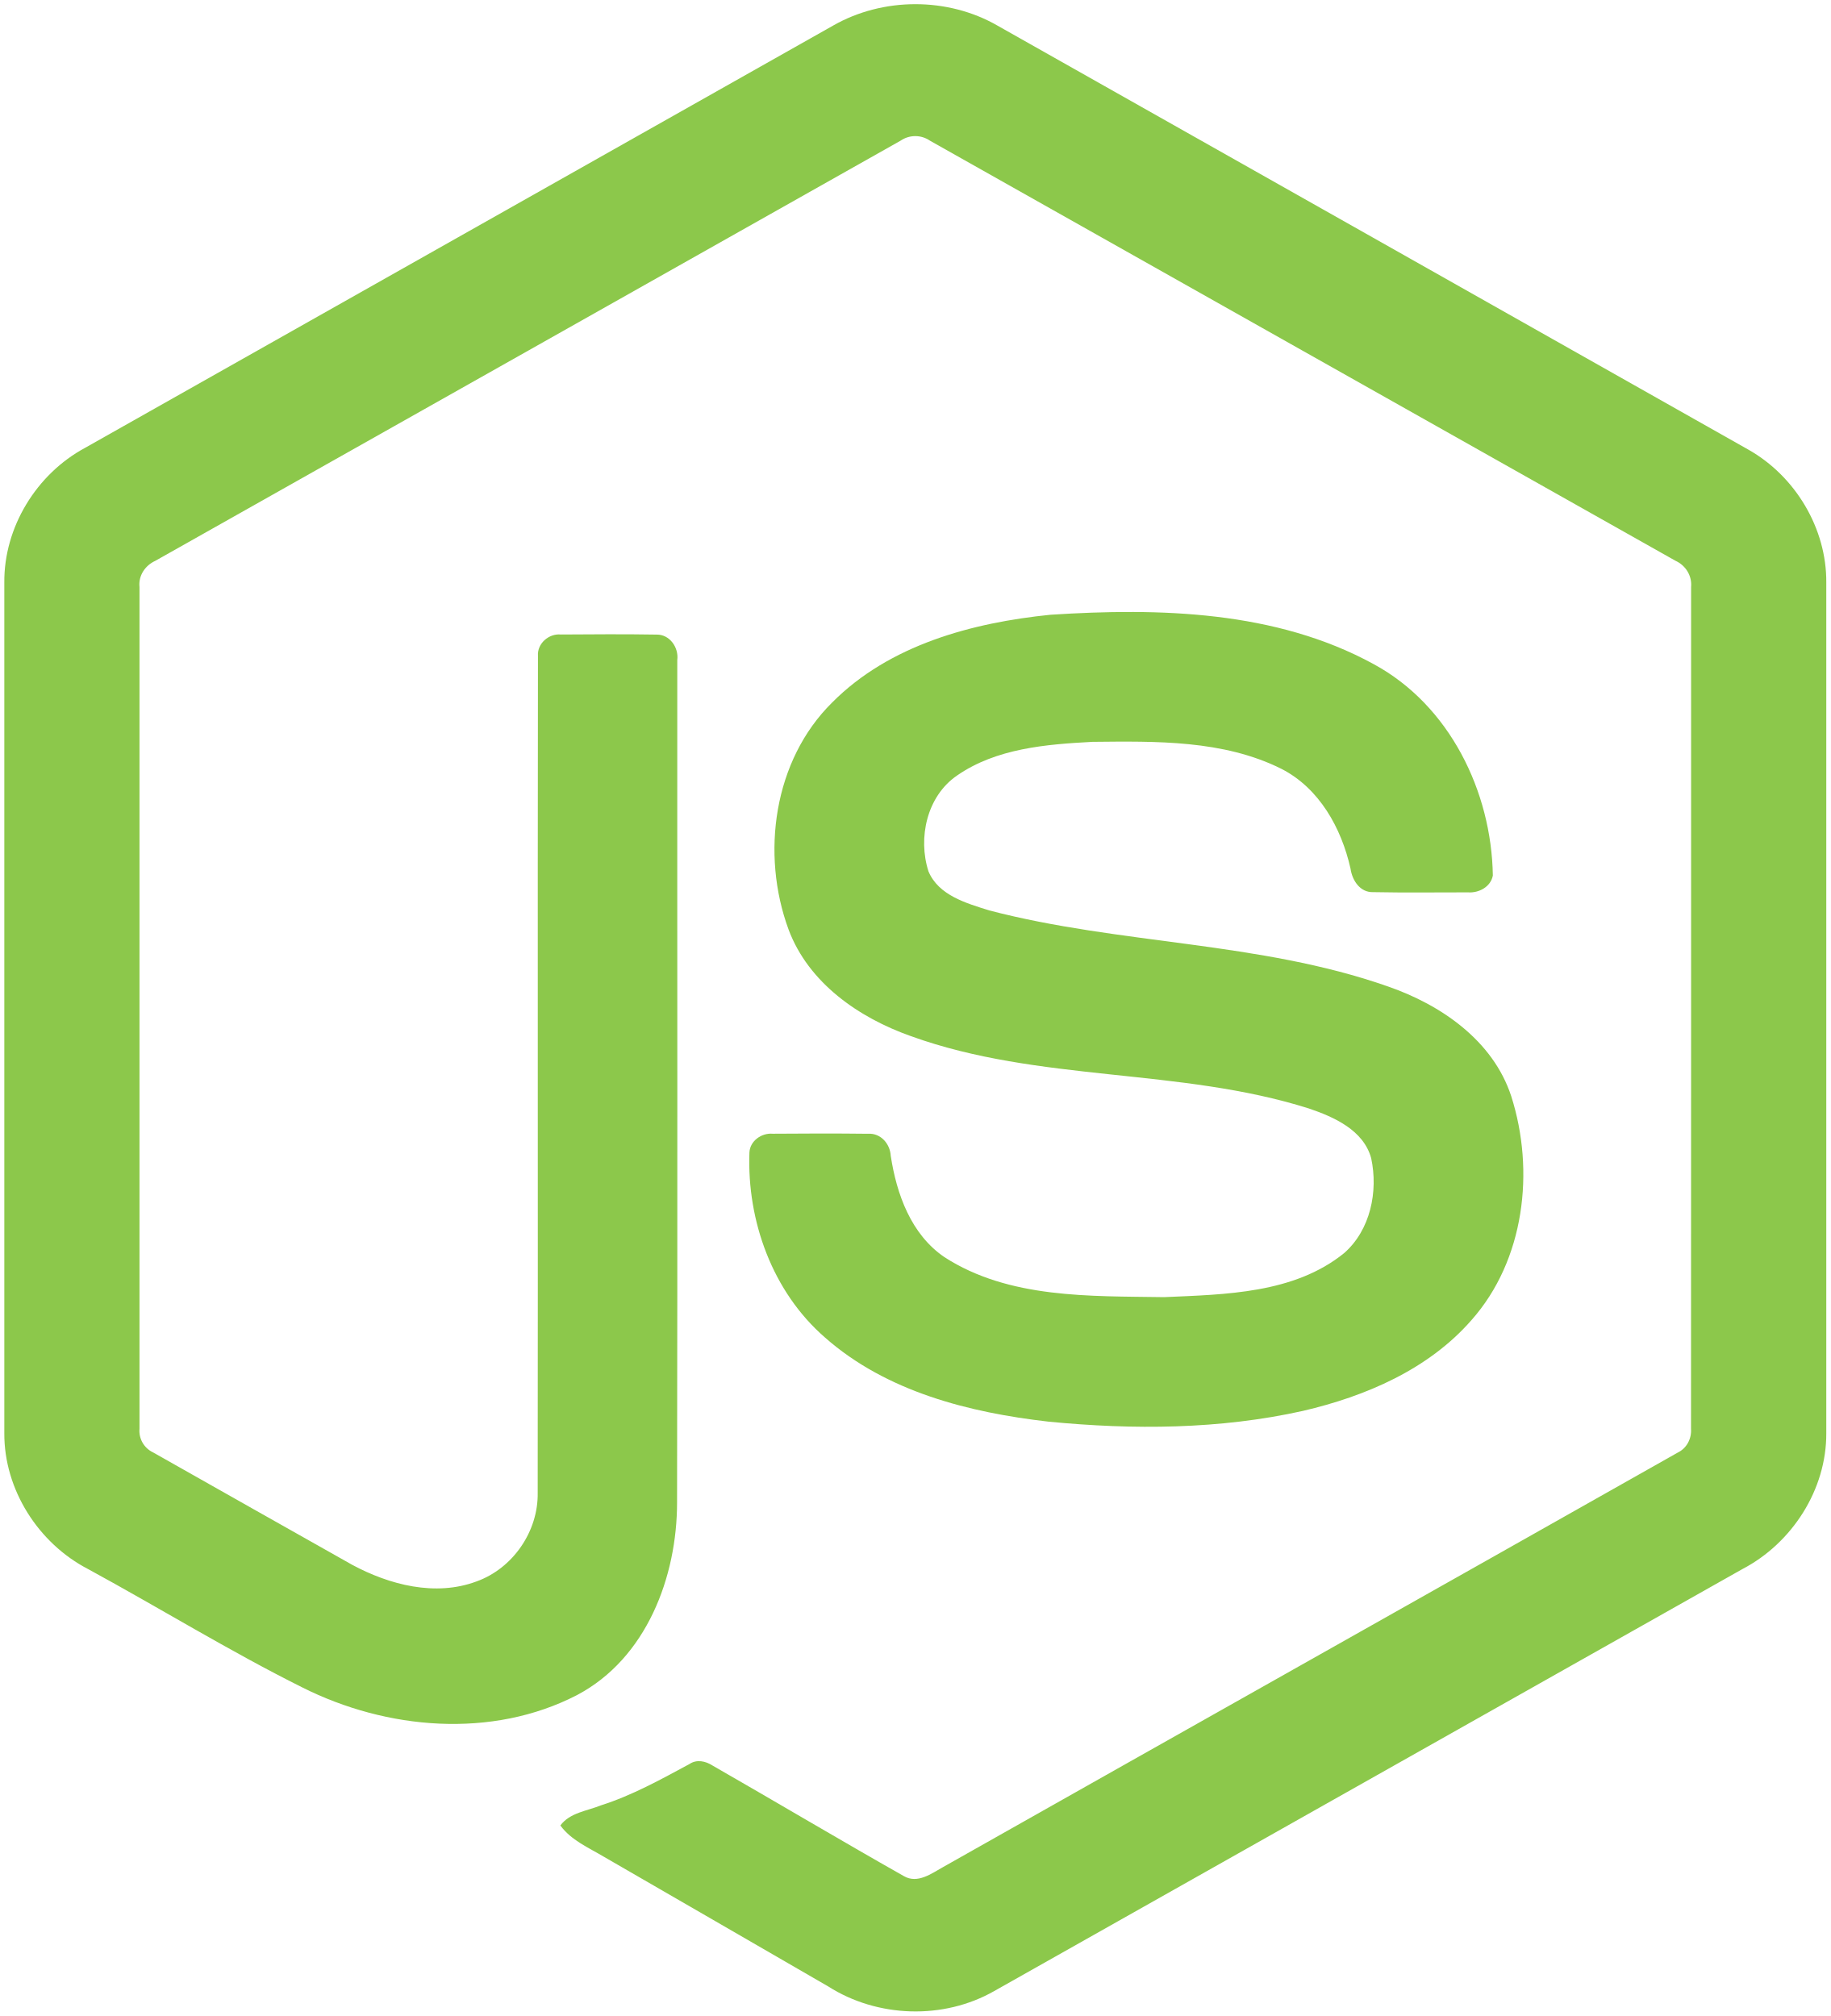
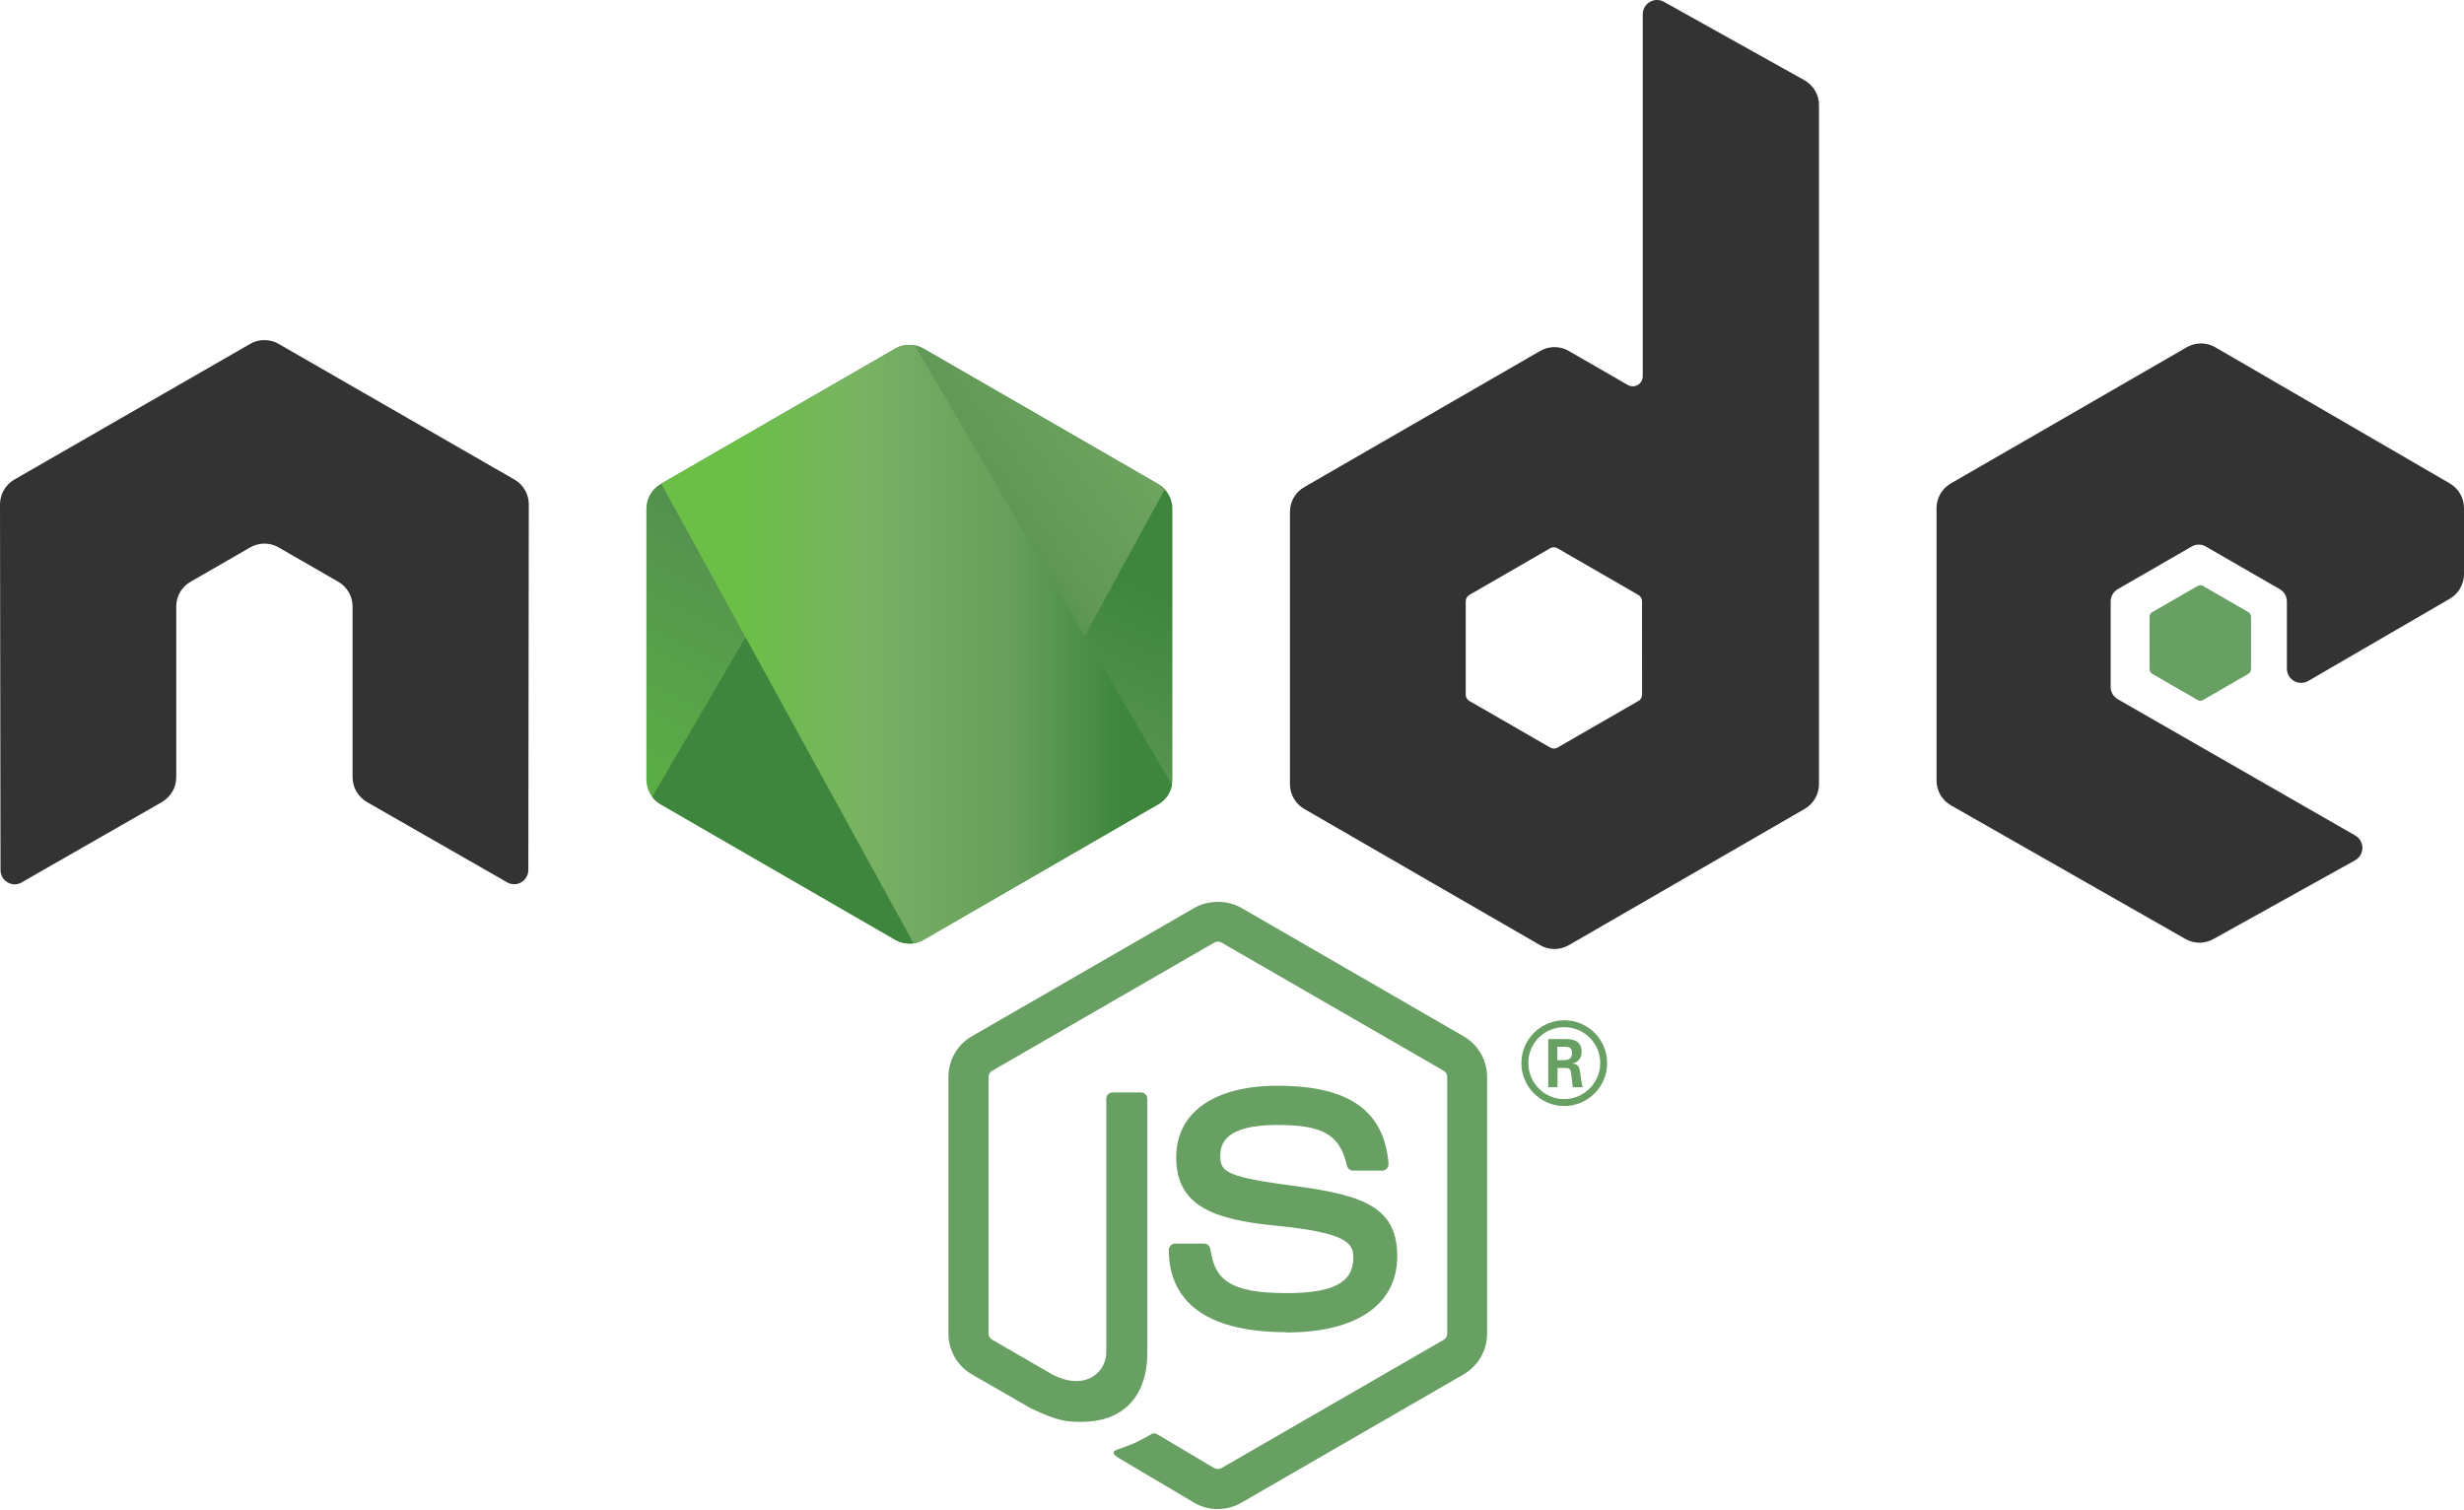
- <svg xmlns="http://www.w3.org/2000/svg" width="2270" height="2500" viewBox="0 0 256 282" preserveAspectRatio="xMinYMin meet">
-   <g fill="#8CC84B">
-     <path d="M116.504 3.58c6.962-3.985 16.03-4.003 22.986 0 34.995 19.774 70.001 39.517 104.99 59.303 6.581 3.707 10.983 11.031 10.916 18.614v118.968c.049 7.897-4.788 15.396-11.731 19.019-34.88 19.665-69.742 39.354-104.616 59.019-7.106 4.063-16.356 3.75-23.24-.646-10.457-6.062-20.932-12.094-31.39-18.15-2.137-1.274-4.546-2.288-6.055-4.36 1.334-1.798 3.719-2.022 5.657-2.807 4.365-1.388 8.374-3.616 12.384-5.778 1.014-.694 2.252-.428 3.224.193 8.942 5.127 17.805 10.403 26.777 15.481 1.914 1.105 3.852-.362 5.488-1.274 34.228-19.345 68.498-38.617 102.72-57.968 1.268-.61 1.969-1.956 1.866-3.345.024-39.245.006-78.497.012-117.742.145-1.576-.767-3.025-2.192-3.67-34.759-19.575-69.5-39.18-104.253-58.76a3.621 3.621 0 0 0-4.094-.006C91.2 39.257 56.465 58.88 21.712 78.454c-1.42.646-2.373 2.071-2.204 3.653.006 39.245 0 78.497 0 117.748a3.329 3.329 0 0 0 1.89 3.303c9.274 5.259 18.56 10.481 27.84 15.722 5.228 2.814 11.647 4.486 17.407 2.33 5.083-1.823 8.646-7.01 8.549-12.407.048-39.016-.024-78.038.036-117.048-.127-1.732 1.516-3.163 3.2-3 4.456-.03 8.918-.06 13.374.012 1.86-.042 3.14 1.823 2.91 3.568-.018 39.263.048 78.527-.03 117.79.012 10.464-4.287 21.85-13.966 26.97-11.924 6.177-26.662 4.867-38.442-1.056-10.198-5.09-19.93-11.097-29.947-16.55C5.368 215.886.555 208.357.604 200.466V81.497c-.073-7.74 4.504-15.197 11.29-18.85C46.768 42.966 81.636 23.27 116.504 3.58z" />
-     <path d="M146.928 85.99c15.21-.979 31.493-.58 45.18 6.913 10.597 5.742 16.472 17.793 16.659 29.566-.296 1.588-1.956 2.464-3.472 2.355-4.413-.006-8.827.06-13.24-.03-1.872.072-2.96-1.654-3.195-3.309-1.268-5.633-4.34-11.212-9.642-13.929-8.139-4.075-17.576-3.87-26.451-3.785-6.479.344-13.446.905-18.935 4.715-4.214 2.886-5.494 8.712-3.99 13.404 1.418 3.369 5.307 4.456 8.489 5.458 18.33 4.794 37.754 4.317 55.734 10.626 7.444 2.572 14.726 7.572 17.274 15.366 3.333 10.446 1.872 22.932-5.56 31.318-6.027 6.901-14.805 10.657-23.56 12.697-11.647 2.597-23.734 2.663-35.562 1.51-11.122-1.268-22.696-4.19-31.282-11.768-7.342-6.375-10.928-16.308-10.572-25.895.085-1.619 1.697-2.748 3.248-2.615 4.444-.036 8.888-.048 13.332.006 1.775-.127 3.091 1.407 3.182 3.08.82 5.367 2.837 11 7.517 14.182 9.032 5.827 20.365 5.428 30.707 5.591 8.568-.38 18.186-.495 25.178-6.158 3.689-3.23 4.782-8.634 3.785-13.283-1.08-3.925-5.186-5.754-8.712-6.95-18.095-5.724-37.736-3.647-55.656-10.12-7.275-2.571-14.31-7.432-17.105-14.906-3.9-10.578-2.113-23.662 6.098-31.765 8.006-8.06 19.563-11.164 30.551-12.275z" />
+ <svg xmlns="http://www.w3.org/2000/svg" width="589.827" height="361.238" version="1.2" viewBox="0 0 442.37 270.929">
+   <defs>
+     <clipPath id="a">
+       <path d="M239.03 226.605l-42.13 24.317c-1.578.91-2.546 2.59-2.546 4.406v48.668c0 1.817.968 3.496 2.546 4.406l42.133 24.336c1.575.907 3.517.907 5.09 0l42.126-24.336c1.57-.91 2.54-2.59 2.54-4.406v-48.668c0-1.816-.97-3.496-2.55-4.406l-42.12-24.317c-.79-.453-1.67-.68-2.55-.68-.88 0-1.76.227-2.55.68" />
+     </clipPath>
+     <linearGradient id="b" x1="-.348" x2="1.251" gradientTransform="rotate(116.114 53.1 202.97) scale(86.48)" gradientUnits="userSpaceOnUse">
+       <stop offset=".3" stop-color="#3E863D" />
+       <stop offset=".5" stop-color="#55934F" />
+       <stop offset=".8" stop-color="#5AAD45" />
+     </linearGradient>
+     <clipPath id="c">
+       <path d="M195.398 307.086c.403.523.907.976 1.5 1.316l36.14 20.875 6.02 3.46c.9.52 1.926.74 2.934.665.336-.027.672-.09 1-.183l44.434-81.36c-.34-.37-.738-.68-1.184-.94l-27.586-15.93-14.582-8.39c-.414-.24-.863-.41-1.32-.53zm0 0" />
+     </clipPath>
+     <linearGradient id="d" x1="-.456" x2=".582" gradientTransform="rotate(-36.46 550.846 -214.337) scale(132.798)" gradientUnits="userSpaceOnUse">
+       <stop offset=".57" stop-color="#3E863D" />
+       <stop offset=".72" stop-color="#619857" />
+       <stop offset="1" stop-color="#76AC64" />
+     </linearGradient>
+     <clipPath id="e">
+       <path d="M241.066 225.953c-.707.07-1.398.29-2.035.652l-42.01 24.247 45.3 82.51c.63-.09 1.25-.3 1.81-.624l42.13-24.336c1.3-.754 2.19-2.03 2.46-3.476l-46.18-78.89c-.34-.067-.68-.102-1.03-.102-.14 0-.28.007-.42.02" />
+     </clipPath>
+     <linearGradient id="f" x1=".043" x2=".984" gradientTransform="translate(192.862 279.652) scale(97.417)" gradientUnits="userSpaceOnUse">
+       <stop offset=".16" stop-color="#6BBF47" />
+       <stop offset=".38" stop-color="#79B461" />
+       <stop offset=".47" stop-color="#75AC64" />
+       <stop offset=".7" stop-color="#659E5A" />
+       <stop offset=".9" stop-color="#3E863D" />
+     </linearGradient>
+   </defs>
+   <path fill="#689f63" d="M218.647 270.93c-1.46 0-2.91-.383-4.19-1.12l-13.337-7.896c-1.992-1.114-1.02-1.508-.363-1.735 2.656-.93 3.195-1.14 6.03-2.75.298-.17.688-.11.993.07l10.246 6.08c.37.2.895.2 1.238 0l39.95-23.06c.37-.21.61-.64.61-1.08v-46.1c0-.46-.24-.87-.618-1.1l-39.934-23.04c-.37-.22-.86-.22-1.23 0l-39.926 23.04c-.387.22-.633.65-.633 1.09v46.1c0 .44.24.86.62 1.07l10.94 6.32c5.94 2.97 9.57-.53 9.57-4.05v-45.5c0-.65.51-1.15 1.16-1.15h5.06c.63 0 1.15.5 1.15 1.15v45.52c0 7.92-4.32 12.47-11.83 12.47-2.31 0-4.13 0-9.21-2.5l-10.48-6.04c-2.59-1.5-4.19-4.3-4.19-7.29v-46.1c0-3 1.6-5.8 4.19-7.28l39.99-23.07c2.53-1.43 5.89-1.43 8.4 0l39.94 23.08c2.58 1.49 4.19 4.28 4.19 7.28v46.1c0 2.99-1.61 5.78-4.19 7.28l-39.94 23.07c-1.28.74-2.73 1.12-4.21 1.12" />
+   <path fill="#689f63" d="M230.987 239.164c-17.48 0-21.145-8.024-21.145-14.754 0-.64.516-1.15 1.157-1.15h5.16c.57 0 1.05.415 1.14.978.78 5.258 3.1 7.91 13.67 7.91 8.42 0 12-1.902 12-6.367 0-2.57-1.02-4.48-14.1-5.76-10.94-1.08-17.7-3.49-17.7-12.24 0-8.06 6.8-12.86 18.19-12.86 12.79 0 19.13 4.44 19.93 13.98.03.33-.09.65-.31.89-.22.23-.53.37-.85.37h-5.19c-.54 0-1.01-.38-1.12-.9-1.25-5.53-4.27-7.3-12.48-7.3-9.19 0-10.26 3.2-10.26 5.6 0 2.91 1.26 3.76 13.66 5.4 12.28 1.63 18.11 3.93 18.11 12.56 0 8.7-7.26 13.69-19.92 13.69m48.66-48.89h1.34c1.1 0 1.31-.77 1.31-1.22 0-1.18-.81-1.18-1.26-1.18h-1.38zm-1.63-3.78h2.97c1.02 0 3.02 0 3.02 2.28 0 1.59-1.02 1.92-1.63 2.12 1.19.08 1.27.86 1.43 1.96.08.69.21 1.88.45 2.28h-1.83c-.05-.4-.33-2.6-.33-2.72-.12-.49-.29-.73-.9-.73h-1.51v3.46h-1.67zm-3.57 4.3c0 3.58 2.89 6.48 6.44 6.48 3.58 0 6.47-2.96 6.47-6.48 0-3.59-2.93-6.44-6.48-6.44-3.5 0-6.44 2.81-6.44 6.43m14.16.03c0 4.24-3.47 7.7-7.7 7.7-4.2 0-7.7-3.42-7.7-7.7 0-4.36 3.58-7.7 7.7-7.7 4.15 0 7.69 3.35 7.69 7.7" />
+   <path fill="#333" fill-rule="evenodd" d="M94.936 90.55c0-1.84-.97-3.53-2.558-4.445l-42.356-24.37c-.715-.42-1.516-.64-2.328-.67h-.438c-.812.03-1.613.25-2.34.67L2.562 86.105C.984 87.025 0 88.715 0 90.555l.093 65.64c0 .91.47 1.76 1.27 2.21.78.48 1.76.48 2.54 0l25.18-14.42c1.59-.946 2.56-2.618 2.56-4.44V108.88c0-1.83.97-3.52 2.555-4.43l10.72-6.174c.796-.46 1.67-.688 2.56-.688.876 0 1.77.226 2.544.687l10.715 6.172c1.586.91 2.56 2.6 2.56 4.43v30.663c0 1.82.983 3.5 2.565 4.44l25.164 14.41c.79.47 1.773.47 2.56 0 .776-.45 1.268-1.3 1.268-2.21zm199.868 34.176c0 .457-.243.88-.64 1.106l-14.548 8.386c-.395.227-.883.227-1.277 0l-14.55-8.386c-.4-.227-.64-.65-.64-1.106V107.93c0-.458.24-.88.63-1.11l14.54-8.4c.4-.23.89-.23 1.29 0l14.55 8.4c.4.23.64.652.64 1.11zM298.734.324c-.794-.442-1.76-.43-2.544.027-.78.46-1.262 1.3-1.262 2.21v65c0 .64-.34 1.23-.894 1.55-.55.32-1.235.32-1.79 0L281.634 63c-1.58-.914-3.526-.914-5.112 0l-42.37 24.453c-1.583.91-2.56 2.6-2.56 4.42v48.92c0 1.83.977 3.51 2.56 4.43l42.37 24.47c1.582.91 3.53.91 5.117 0l42.37-24.48c1.58-.92 2.56-2.6 2.56-4.43V18.863c0-1.856-1.01-3.563-2.63-4.47zm141.093 107.164c1.574-.914 2.543-2.602 2.543-4.422V91.21c0-1.824-.97-3.507-2.547-4.425l-42.1-24.44c-1.59-.92-3.54-.92-5.13 0l-42.36 24.45c-1.59.92-2.56 2.6-2.56 4.43v48.9c0 1.84.99 3.54 2.58 4.45l42.09 23.99c1.55.89 3.45.9 5.02.03l25.46-14.15c.8-.45 1.31-1.3 1.31-2.22 0-.92-.49-1.78-1.29-2.23l-42.62-24.46c-.8-.45-1.29-1.3-1.29-2.21v-15.34c0-.916.48-1.76 1.28-2.216l13.26-7.65c.79-.46 1.76-.46 2.55 0l13.27 7.65c.79.45 1.28 1.3 1.28 2.21v12.06c0 .91.49 1.76 1.28 2.22.79.45 1.77.45 2.56-.01zm0 0" />
+   <path fill="#689f63" fill-rule="evenodd" d="M394.538 105.2c.3-.177.676-.177.98 0l8.13 4.69c.304.176.49.5.49.85v9.39c0 .35-.186.674-.49.85l-8.13 4.69c-.304.177-.68.177-.98 0l-8.125-4.69c-.31-.176-.5-.5-.5-.85v-9.39c0-.35.18-.674.49-.85zm0 0" />
+   <g clip-path="url(#a)" transform="translate(-78.306 -164.016)">
+     <path fill="url(#b)" d="M331.363 246.793l-118.715-58.19-60.87 124.174L270.49 370.97zm0 0" />
+   </g>
+   <g clip-path="url(#c)" transform="translate(-78.306 -164.016)">
+     <path fill="url(#d)" d="M144.07 264.004l83.825 113.453 110.86-81.906-83.83-113.45zm0 0" />
+   </g>
+   <g clip-path="url(#e)" transform="translate(-78.306 -164.016)">
+     <path fill="url(#f)" d="M197.02 225.934v107.43h91.683v-107.43zm0 0" />
  </g>
</svg>
